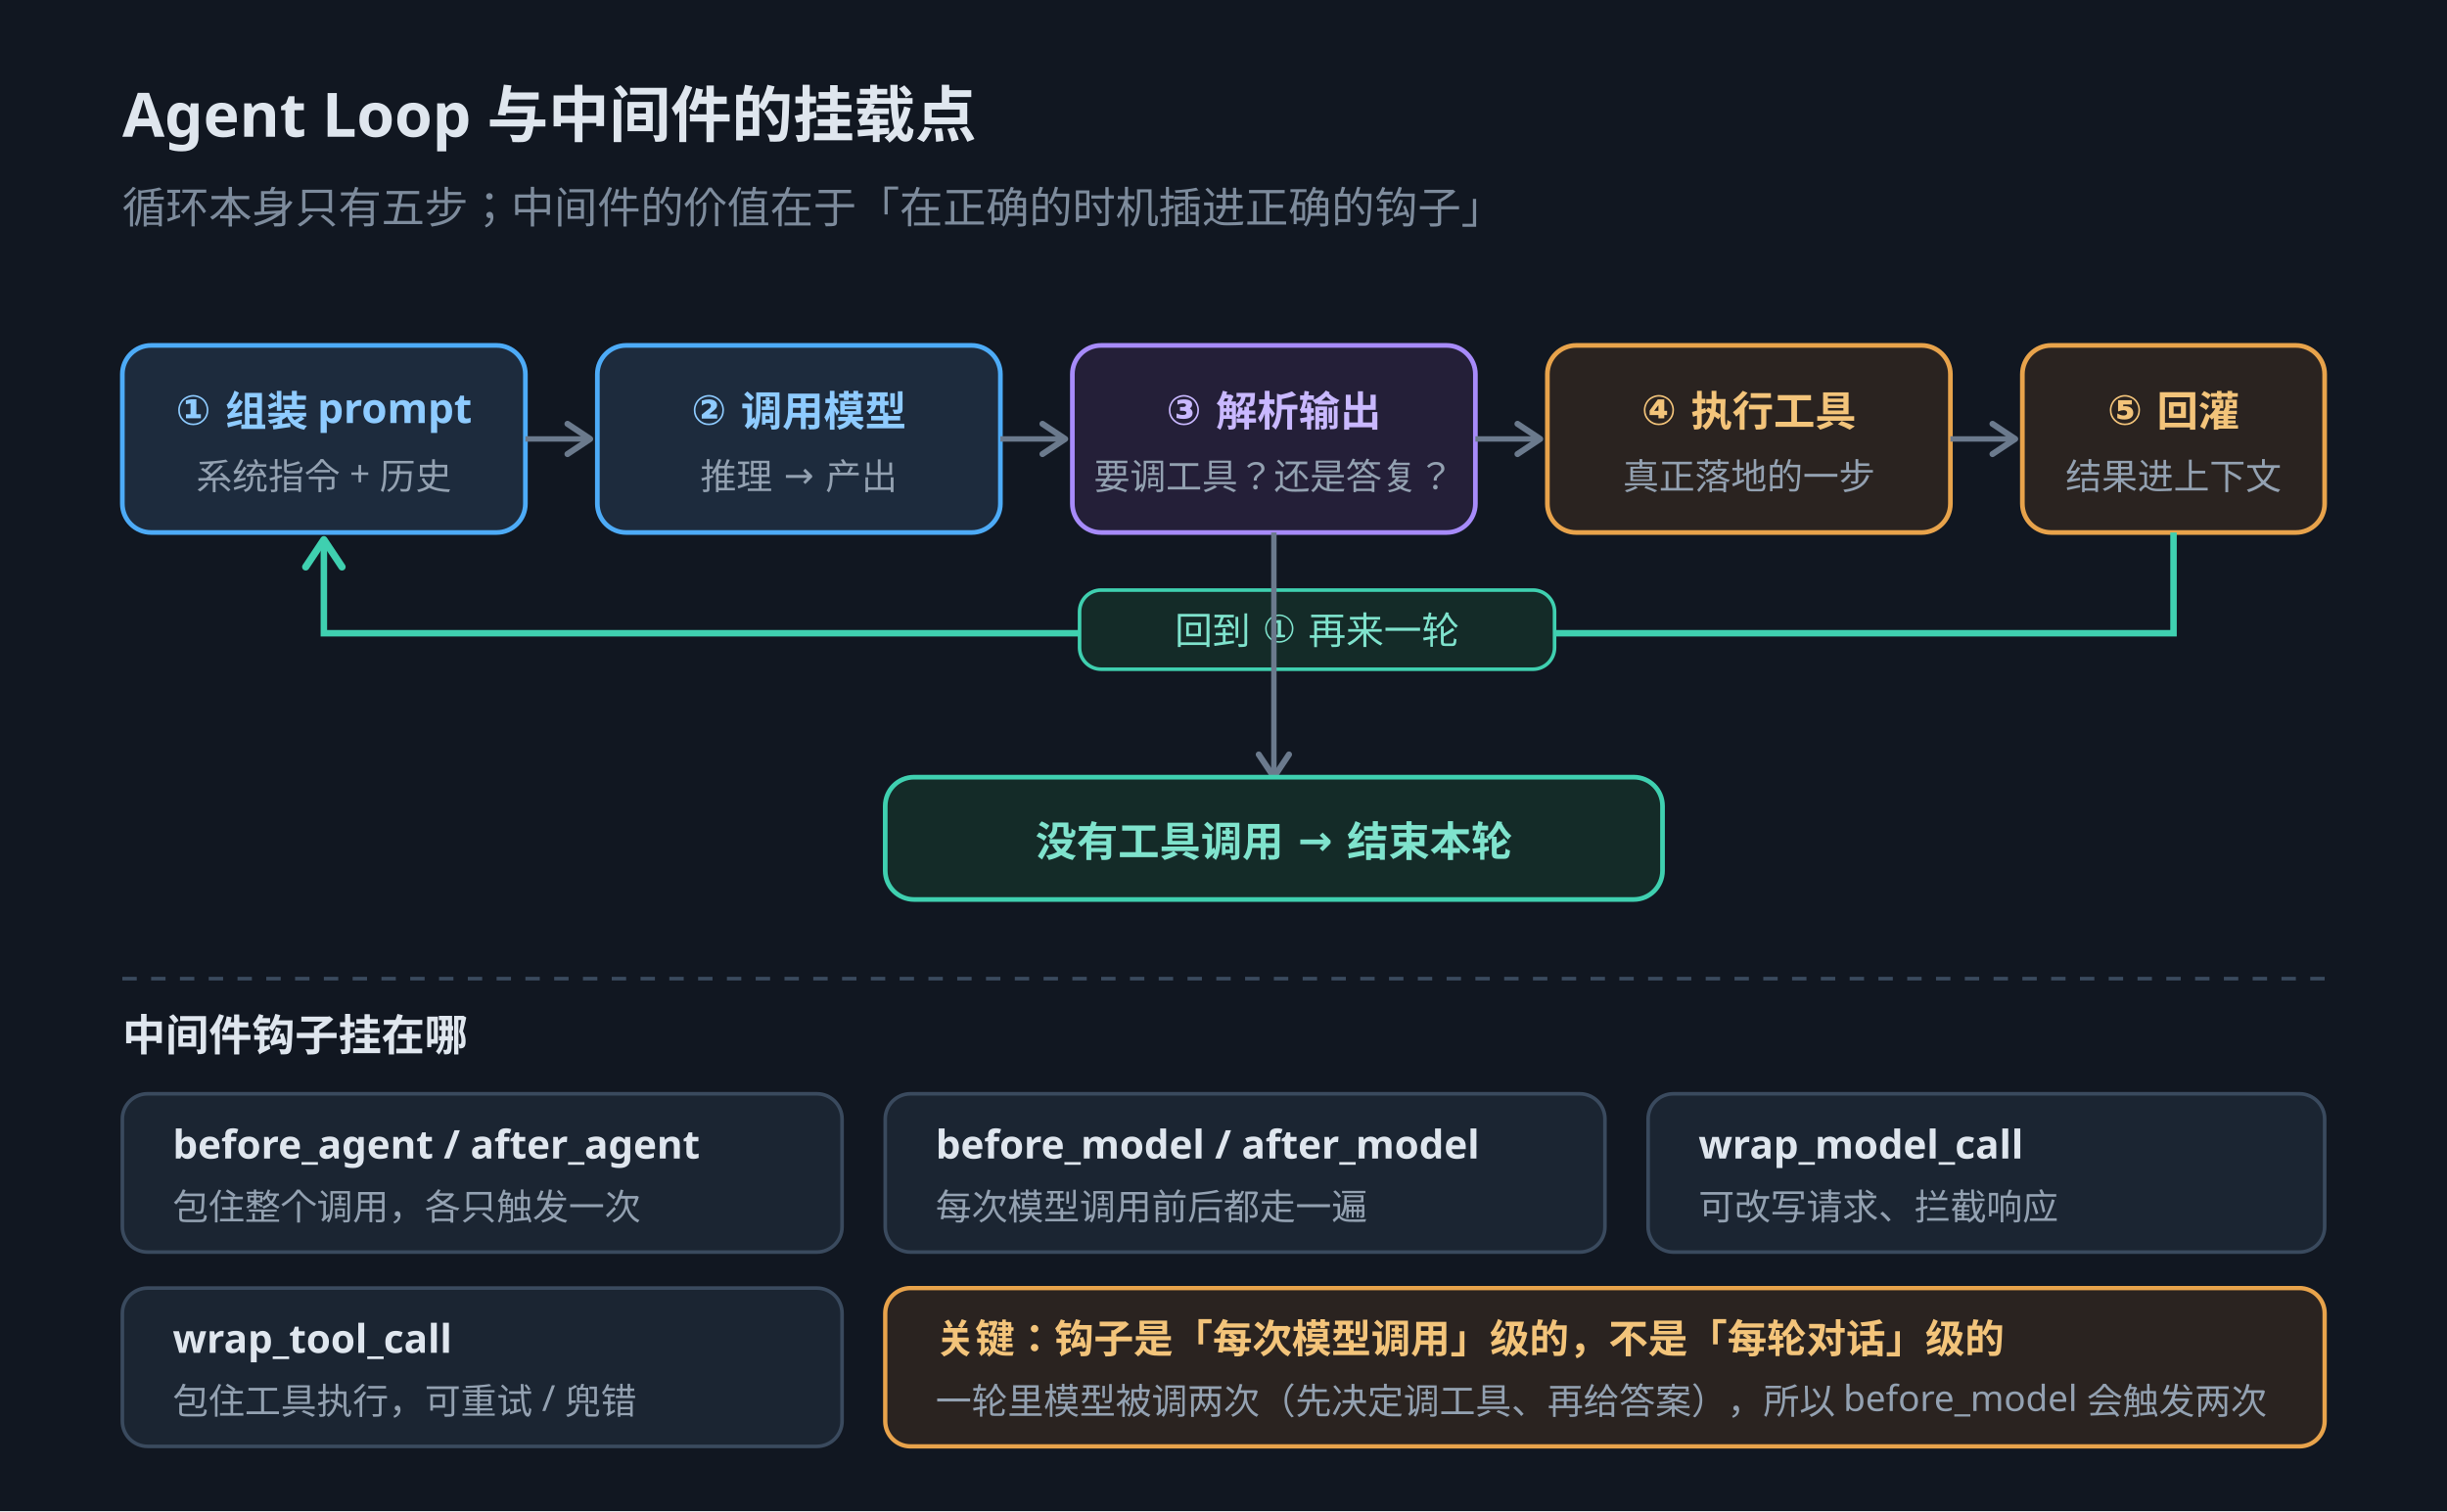
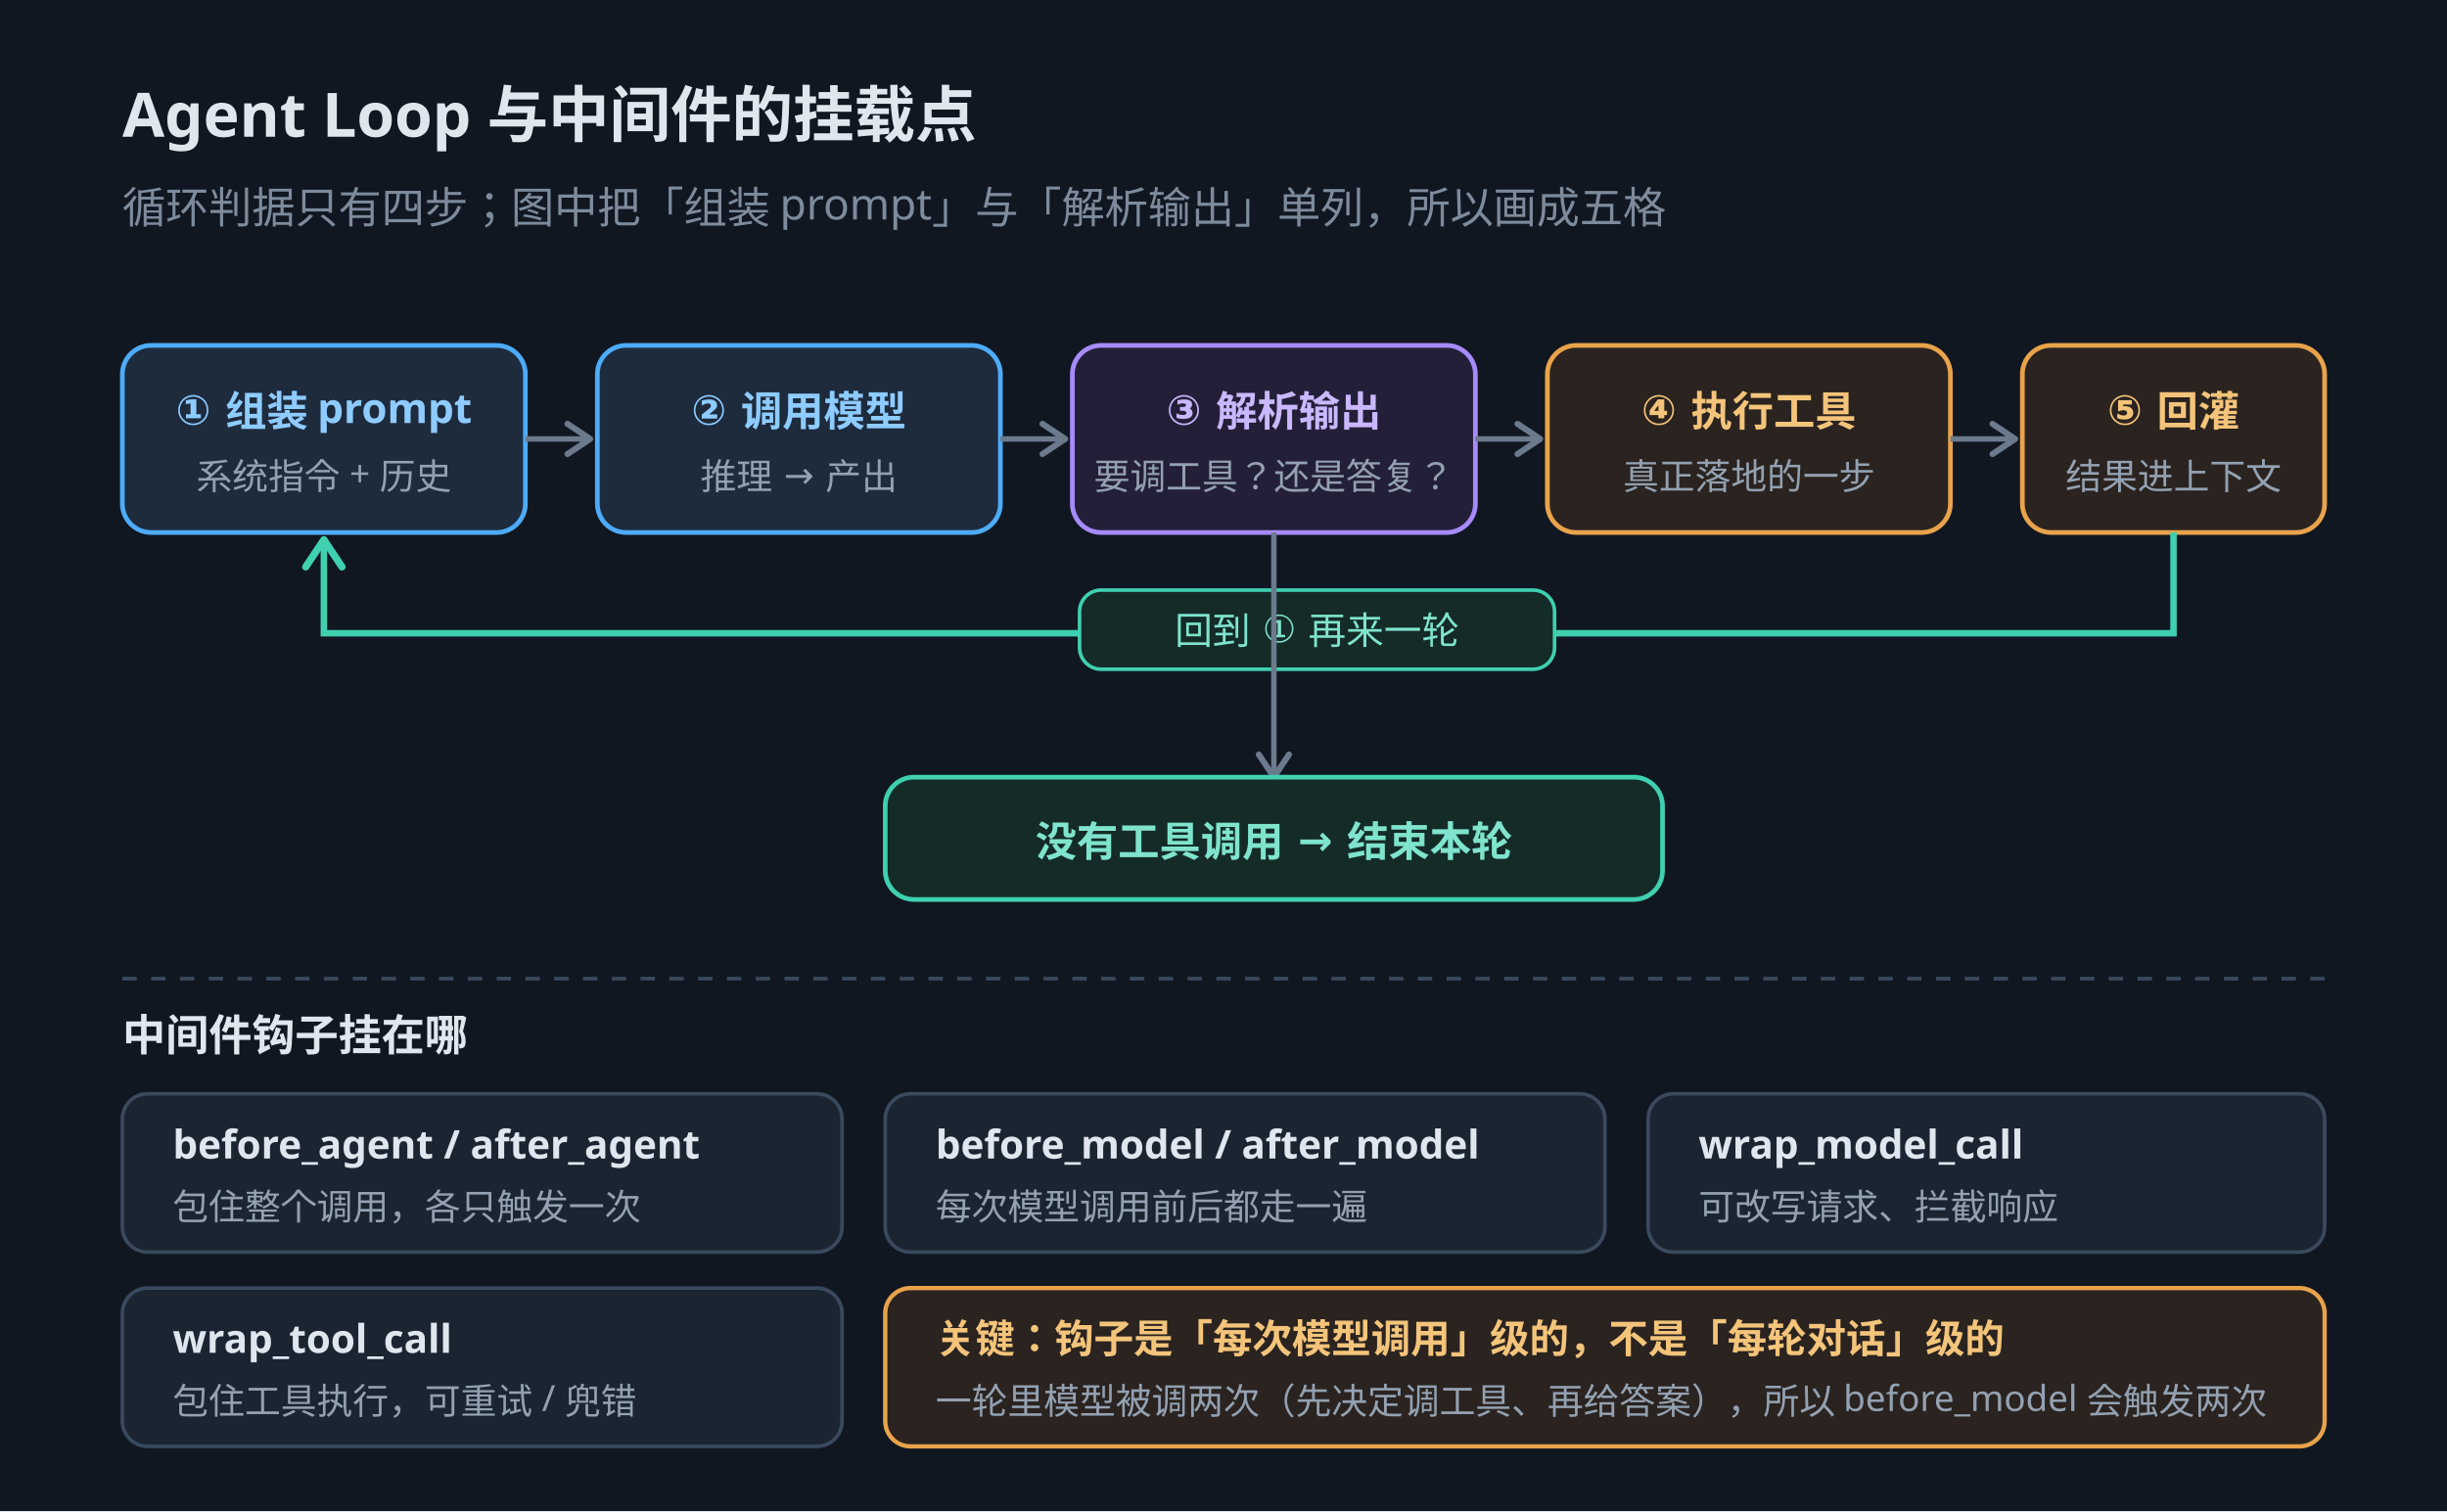
<svg xmlns="http://www.w3.org/2000/svg" viewBox="0 0 680 420" width="680" height="420" role="img">
  <defs>
    <marker id="ar3" viewBox="0 0 10 10" refX="8" refY="5" markerWidth="7" markerHeight="7" orient="auto-start-reverse">
      <path d="M2 1L8 5L2 9" fill="none" stroke="context-stroke" stroke-width="1.6" stroke-linecap="round" stroke-linejoin="round" />
    </marker>
  </defs>
  <rect x="0" y="0" width="680" height="420" fill="#111721" />
  <text x="34" y="38" font-family="system-ui, sans-serif" font-size="17" font-weight="700" fill="#dfe6ee">Agent Loop 与中间件的挂载点</text>
-   <text x="34" y="62" font-family="system-ui, sans-serif" font-size="12" fill="#7d8b9c">循环本身只有五步；中间件的价值在于「在正确的时机插进正确的钩子」</text>
+   <text x="34" y="62" font-family="system-ui, sans-serif" font-size="12" fill="#7d8b9c">循环判据只有四步；图中把「组装 prompt」与「解析输出」单列，所以画成五格</text>
  <rect x="34" y="96" width="112" height="52" rx="8" fill="#1d2b3d" stroke="#4dabf7" stroke-width="1.3" />
  <text x="90" y="118" text-anchor="middle" font-family="system-ui, sans-serif" font-size="11.5" font-weight="700" fill="#8ecbff">① 组装 prompt</text>
  <text x="90" y="136" text-anchor="middle" font-family="system-ui, sans-serif" font-size="10" fill="#93a1b1">系统指令 + 历史</text>
  <rect x="166" y="96" width="112" height="52" rx="8" fill="#1d2b3d" stroke="#4dabf7" stroke-width="1.3" />
  <text x="222" y="118" text-anchor="middle" font-family="system-ui, sans-serif" font-size="11.5" font-weight="700" fill="#8ecbff">② 调用模型</text>
  <text x="222" y="136" text-anchor="middle" font-family="system-ui, sans-serif" font-size="10" fill="#93a1b1">推理 → 产出</text>
  <rect x="298" y="96" width="112" height="52" rx="8" fill="#241f38" stroke="#a78bfa" stroke-width="1.3" />
  <text x="354" y="118" text-anchor="middle" font-family="system-ui, sans-serif" font-size="11.5" font-weight="700" fill="#c9b8ff">③ 解析输出</text>
  <text x="354" y="136" text-anchor="middle" font-family="system-ui, sans-serif" font-size="10" fill="#93a1b1">要调工具？还是答复？</text>
  <rect x="430" y="96" width="112" height="52" rx="8" fill="#2a2320" stroke="#e8a34b" stroke-width="1.3" />
  <text x="486" y="118" text-anchor="middle" font-family="system-ui, sans-serif" font-size="11.5" font-weight="700" fill="#f3c47a">④ 执行工具</text>
  <text x="486" y="136" text-anchor="middle" font-family="system-ui, sans-serif" font-size="10" fill="#93a1b1">真正落地的一步</text>
  <rect x="562" y="96" width="84" height="52" rx="8" fill="#2a2320" stroke="#e8a34b" stroke-width="1.3" />
  <text x="604" y="118" text-anchor="middle" font-family="system-ui, sans-serif" font-size="11.5" font-weight="700" fill="#f3c47a">⑤ 回灌</text>
  <text x="604" y="136" text-anchor="middle" font-family="system-ui, sans-serif" font-size="10" fill="#93a1b1">结果进上下文</text>
  <path d="M146 122L164 122" fill="none" stroke="#6b7a8d" stroke-width="1.5" marker-end="url(#ar3)" />
  <path d="M278 122L296 122" fill="none" stroke="#6b7a8d" stroke-width="1.5" marker-end="url(#ar3)" />
  <path d="M410 122L428 122" fill="none" stroke="#6b7a8d" stroke-width="1.5" marker-end="url(#ar3)" />
  <path d="M542 122L560 122" fill="none" stroke="#6b7a8d" stroke-width="1.5" marker-end="url(#ar3)" />
  <path d="M604 148L604 176L90 176L90 150" fill="none" stroke="#3fd0b0" stroke-width="1.8" marker-end="url(#ar3)" />
  <rect x="300" y="164" width="132" height="22" rx="6" fill="#142b28" stroke="#3fd0b0" stroke-width="1" />
  <text x="366" y="179" text-anchor="middle" font-family="system-ui, sans-serif" font-size="10.5" fill="#7fe3cd">回到 ① 再来一轮</text>
  <path d="M354 148L354 216" fill="none" stroke="#6b7a8d" stroke-width="1.5" marker-end="url(#ar3)" />
  <rect x="246" y="216" width="216" height="34" rx="8" fill="#142b28" stroke="#3fd0b0" stroke-width="1.3" />
  <text x="354" y="238" text-anchor="middle" font-family="system-ui, sans-serif" font-size="11.5" font-weight="700" fill="#7fe3cd">没有工具调用 → 结束本轮</text>
  <line x1="34" y1="272" x2="646" y2="272" stroke="#3a4a5e" stroke-width="1" stroke-dasharray="4 4" />
  <text x="34" y="292" font-family="system-ui, sans-serif" font-size="12" font-weight="700" fill="#dfe6ee">中间件钩子挂在哪</text>
  <rect x="34" y="304" width="200" height="44" rx="7" fill="#1b2532" stroke="#3a4a5e" stroke-width="1" />
  <text x="48" y="322" font-family="system-ui, sans-serif" font-size="11" font-weight="700" fill="#dfe6ee">before_agent / after_agent</text>
  <text x="48" y="339" font-family="system-ui, sans-serif" font-size="10" fill="#93a1b1">包住整个调用，各只触发一次</text>
  <rect x="246" y="304" width="200" height="44" rx="7" fill="#1b2532" stroke="#3a4a5e" stroke-width="1" />
  <text x="260" y="322" font-family="system-ui, sans-serif" font-size="11" font-weight="700" fill="#dfe6ee">before_model / after_model</text>
  <text x="260" y="339" font-family="system-ui, sans-serif" font-size="10" fill="#93a1b1">每次模型调用前后都走一遍</text>
  <rect x="458" y="304" width="188" height="44" rx="7" fill="#1b2532" stroke="#3a4a5e" stroke-width="1" />
  <text x="472" y="322" font-family="system-ui, sans-serif" font-size="11" font-weight="700" fill="#dfe6ee">wrap_model_call</text>
  <text x="472" y="339" font-family="system-ui, sans-serif" font-size="10" fill="#93a1b1">可改写请求、拦截响应</text>
  <rect x="34" y="358" width="200" height="44" rx="7" fill="#1b2532" stroke="#3a4a5e" stroke-width="1" />
  <text x="48" y="376" font-family="system-ui, sans-serif" font-size="11" font-weight="700" fill="#dfe6ee">wrap_tool_call</text>
  <text x="48" y="393" font-family="system-ui, sans-serif" font-size="10" fill="#93a1b1">包住工具执行，可重试 / 兜错</text>
  <rect x="246" y="358" width="400" height="44" rx="7" fill="#2a2320" stroke="#e8a34b" stroke-width="1.2" />
  <text x="260" y="376" font-family="system-ui, sans-serif" font-size="11" font-weight="700" fill="#f3c47a">关键：钩子是「每次模型调用」级的，不是「每轮对话」级的</text>
  <text x="260" y="393" font-family="system-ui, sans-serif" font-size="10" fill="#93a1b1">一轮里模型被调两次（先决定调工具、再给答案），所以 before_model 会触发两次</text>
</svg>
